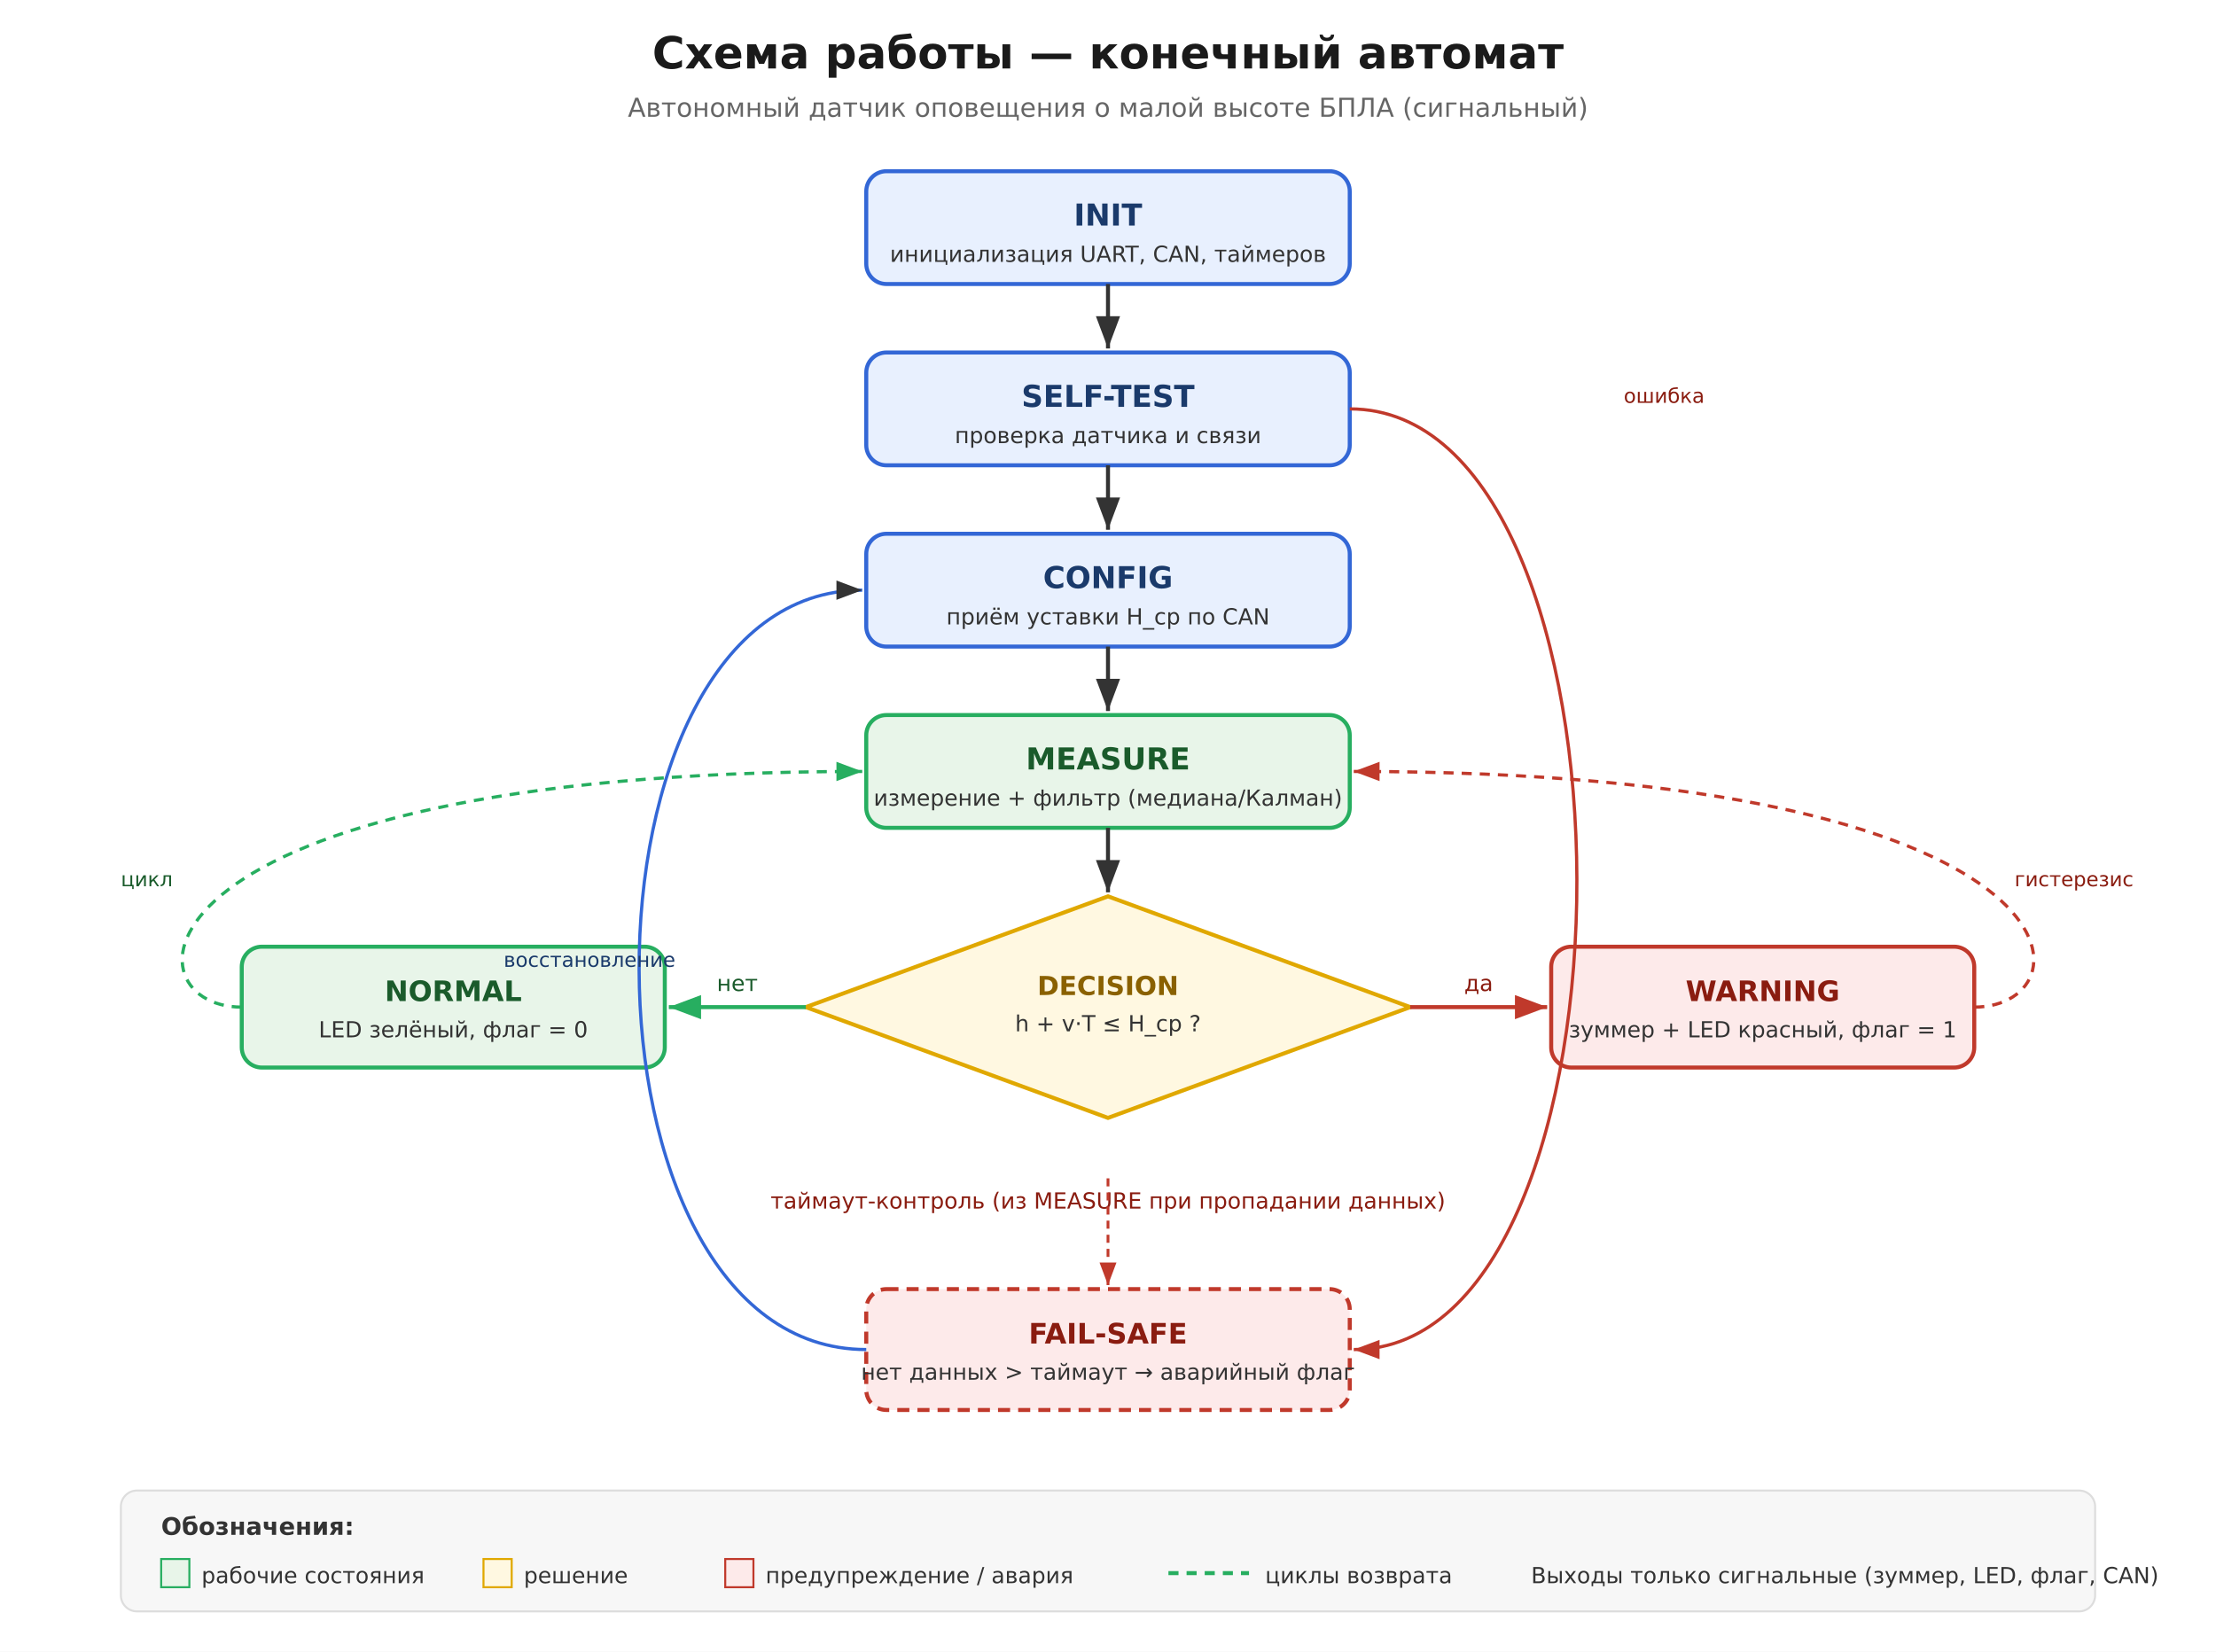
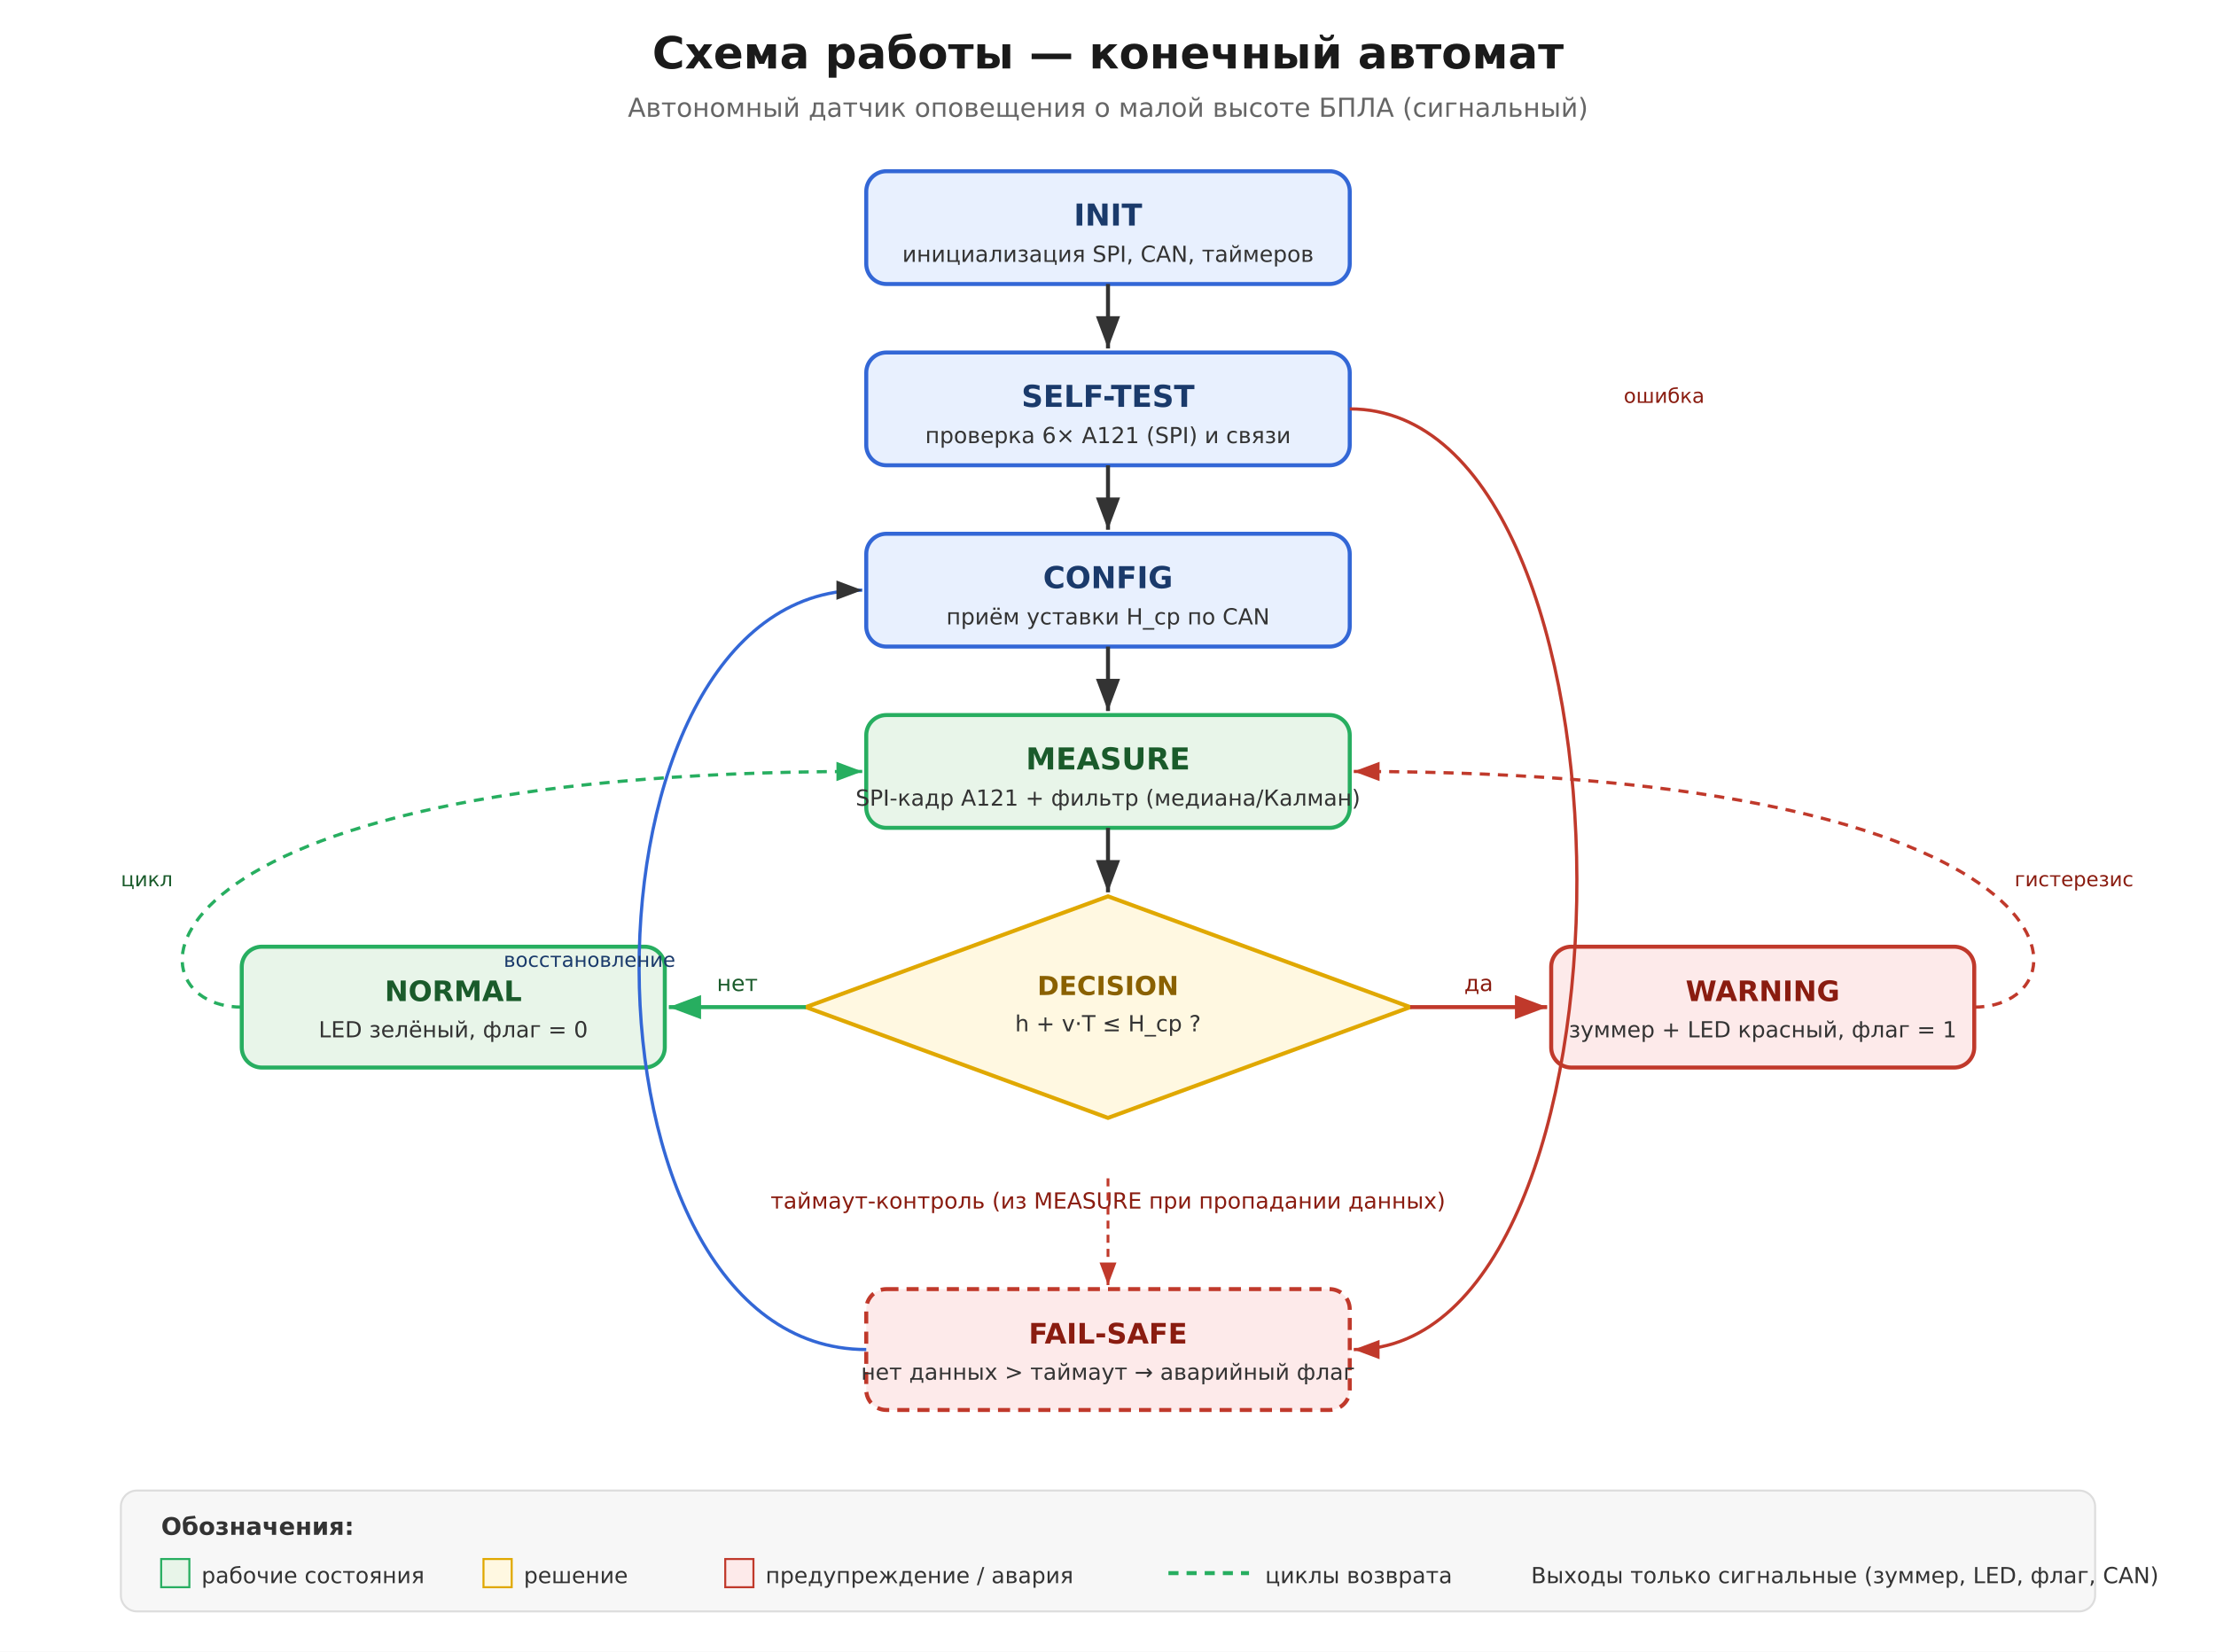
<svg xmlns="http://www.w3.org/2000/svg" width="1100" height="820" viewBox="0 0 1100 820" font-family="DejaVu Sans, Arial, sans-serif">
  <rect width="1100" height="820" fill="#ffffff" />
  <text x="550" y="34" font-size="22" font-weight="bold" text-anchor="middle" fill="#1a1a1a">Схема работы — конечный автомат</text>
  <text x="550" y="58" font-size="13" text-anchor="middle" fill="#666">Автономный датчик оповещения о малой высоте БПЛА (сигнальный)</text>
  <defs>
    <marker id="arr" markerWidth="10" markerHeight="10" refX="8" refY="3" orient="auto">
      <path d="M0,0 L8,3 L0,6 z" fill="#333" />
    </marker>
    <marker id="arrr" markerWidth="10" markerHeight="10" refX="8" refY="3" orient="auto">
      <path d="M0,0 L8,3 L0,6 z" fill="#c0392b" />
    </marker>
    <marker id="arrg" markerWidth="10" markerHeight="10" refX="8" refY="3" orient="auto">
      <path d="M0,0 L8,3 L0,6 z" fill="#27ae60" />
    </marker>
  </defs>
  <rect x="430" y="85" width="240" height="56" rx="10" fill="#e8f0fe" stroke="#3367d6" stroke-width="2" />
  <text x="550" y="112" font-size="15" font-weight="bold" text-anchor="middle" fill="#1a3a6b">INIT</text>
-   <text x="550" y="130" font-size="11" text-anchor="middle" fill="#333">инициализация UART, CAN, таймеров</text>
+   <text x="550" y="130" font-size="11" text-anchor="middle" fill="#333">инициализация SPI, CAN, таймеров</text>
  <rect x="430" y="175" width="240" height="56" rx="10" fill="#e8f0fe" stroke="#3367d6" stroke-width="2" />
  <text x="550" y="202" font-size="15" font-weight="bold" text-anchor="middle" fill="#1a3a6b">SELF-TEST</text>
-   <text x="550" y="220" font-size="11" text-anchor="middle" fill="#333">проверка датчика и связи</text>
+   <text x="550" y="220" font-size="11" text-anchor="middle" fill="#333">проверка 6× A121 (SPI) и связи</text>
  <rect x="430" y="265" width="240" height="56" rx="10" fill="#e8f0fe" stroke="#3367d6" stroke-width="2" />
  <text x="550" y="292" font-size="15" font-weight="bold" text-anchor="middle" fill="#1a3a6b">CONFIG</text>
  <text x="550" y="310" font-size="11" text-anchor="middle" fill="#333">приём уставки H_ср по CAN</text>
  <rect x="430" y="355" width="240" height="56" rx="10" fill="#e8f5e9" stroke="#27ae60" stroke-width="2" />
  <text x="550" y="382" font-size="15" font-weight="bold" text-anchor="middle" fill="#1a5b2b">MEASURE</text>
-   <text x="550" y="400" font-size="11" text-anchor="middle" fill="#333">измерение + фильтр (медиана/Калман)</text>
+   <text x="550" y="400" font-size="11" text-anchor="middle" fill="#333">SPI-кадр A121 + фильтр (медиана/Калман)</text>
  <polygon points="550,445 700,500 550,555 400,500" fill="#fff8e1" stroke="#e0a800" stroke-width="2" />
  <text x="550" y="494" font-size="13" font-weight="bold" text-anchor="middle" fill="#8a6100">DECISION</text>
  <text x="550" y="512" font-size="11" text-anchor="middle" fill="#333">h + v·T ≤ H_ср ?</text>
  <rect x="120" y="470" width="210" height="60" rx="10" fill="#e8f5e9" stroke="#27ae60" stroke-width="2" />
  <text x="225" y="497" font-size="14" font-weight="bold" text-anchor="middle" fill="#1a5b2b">NORMAL</text>
  <text x="225" y="515" font-size="11" text-anchor="middle" fill="#333">LED зелёный, флаг = 0</text>
  <rect x="770" y="470" width="210" height="60" rx="10" fill="#fdeaea" stroke="#c0392b" stroke-width="2" />
  <text x="875" y="497" font-size="14" font-weight="bold" text-anchor="middle" fill="#8a1c10">WARNING</text>
  <text x="875" y="515" font-size="11" text-anchor="middle" fill="#333">зуммер + LED красный, флаг = 1</text>
  <rect x="430" y="640" width="240" height="60" rx="10" fill="#fdeaea" stroke="#c0392b" stroke-width="2" stroke-dasharray="6 4" />
  <text x="550" y="667" font-size="14" font-weight="bold" text-anchor="middle" fill="#8a1c10">FAIL-SAFE</text>
  <text x="550" y="685" font-size="11" text-anchor="middle" fill="#333">нет данных &gt; таймаут → аварийный флаг</text>
  <line x1="550" y1="141" x2="550" y2="173" stroke="#333" stroke-width="2" marker-end="url(#arr)" />
  <line x1="550" y1="231" x2="550" y2="263" stroke="#333" stroke-width="2" marker-end="url(#arr)" />
  <line x1="550" y1="321" x2="550" y2="353" stroke="#333" stroke-width="2" marker-end="url(#arr)" />
  <line x1="550" y1="411" x2="550" y2="443" stroke="#333" stroke-width="2" marker-end="url(#arr)" />
  <line x1="400" y1="500" x2="332" y2="500" stroke="#27ae60" stroke-width="2" marker-end="url(#arrg)" />
  <text x="366" y="492" font-size="11" text-anchor="middle" fill="#1a5b2b">нет</text>
  <line x1="700" y1="500" x2="768" y2="500" stroke="#c0392b" stroke-width="2" marker-end="url(#arrr)" />
  <text x="734" y="492" font-size="11" text-anchor="middle" fill="#8a1c10">да</text>
  <path d="M120,500 C60,500 60,383 428,383" fill="none" stroke="#27ae60" stroke-width="1.6" stroke-dasharray="5 4" marker-end="url(#arrg)" />
  <text x="60" y="440" font-size="10" fill="#1a5b2b">цикл</text>
  <path d="M980,500 C1040,500 1040,383 672,383" fill="none" stroke="#c0392b" stroke-width="1.6" stroke-dasharray="5 4" marker-end="url(#arrr)" />
  <text x="1000" y="440" font-size="10" fill="#8a1c10">гистерезис</text>
  <path d="M670,203 C820,203 820,670 672,670" fill="none" stroke="#c0392b" stroke-width="1.6" marker-end="url(#arrr)" />
  <text x="806" y="200" font-size="10" fill="#8a1c10">ошибка</text>
  <path d="M430,670 C280,670 280,293 428,293" fill="none" stroke="#3367d6" stroke-width="1.6" marker-end="url(#arr)" />
  <text x="250" y="480" font-size="10" fill="#1a3a6b">восстановление</text>
  <text x="550" y="600" font-size="11" text-anchor="middle" fill="#8a1c10">таймаут-контроль (из MEASURE при пропадании данных)</text>
  <line x1="550" y1="585" x2="550" y2="638" stroke="#c0392b" stroke-width="1.4" stroke-dasharray="4 3" marker-end="url(#arrr)" />
  <rect x="60" y="740" width="980" height="60" rx="8" fill="#f7f7f7" stroke="#ddd" />
  <text x="80" y="762" font-size="12" font-weight="bold" fill="#333">Обозначения:</text>
  <rect x="80" y="774" width="14" height="14" fill="#e8f5e9" stroke="#27ae60" />
  <text x="100" y="786" font-size="11" fill="#333">рабочие состояния</text>
  <rect x="240" y="774" width="14" height="14" fill="#fff8e1" stroke="#e0a800" />
  <text x="260" y="786" font-size="11" fill="#333">решение</text>
  <rect x="360" y="774" width="14" height="14" fill="#fdeaea" stroke="#c0392b" />
  <text x="380" y="786" font-size="11" fill="#333">предупреждение / авария</text>
  <line x1="580" y1="781" x2="620" y2="781" stroke="#27ae60" stroke-width="2" stroke-dasharray="5 4" />
  <text x="628" y="786" font-size="11" fill="#333">циклы возврата</text>
  <text x="760" y="786" font-size="11" fill="#333">Выходы только сигнальные (зуммер, LED, флаг, CAN)</text>
</svg>
